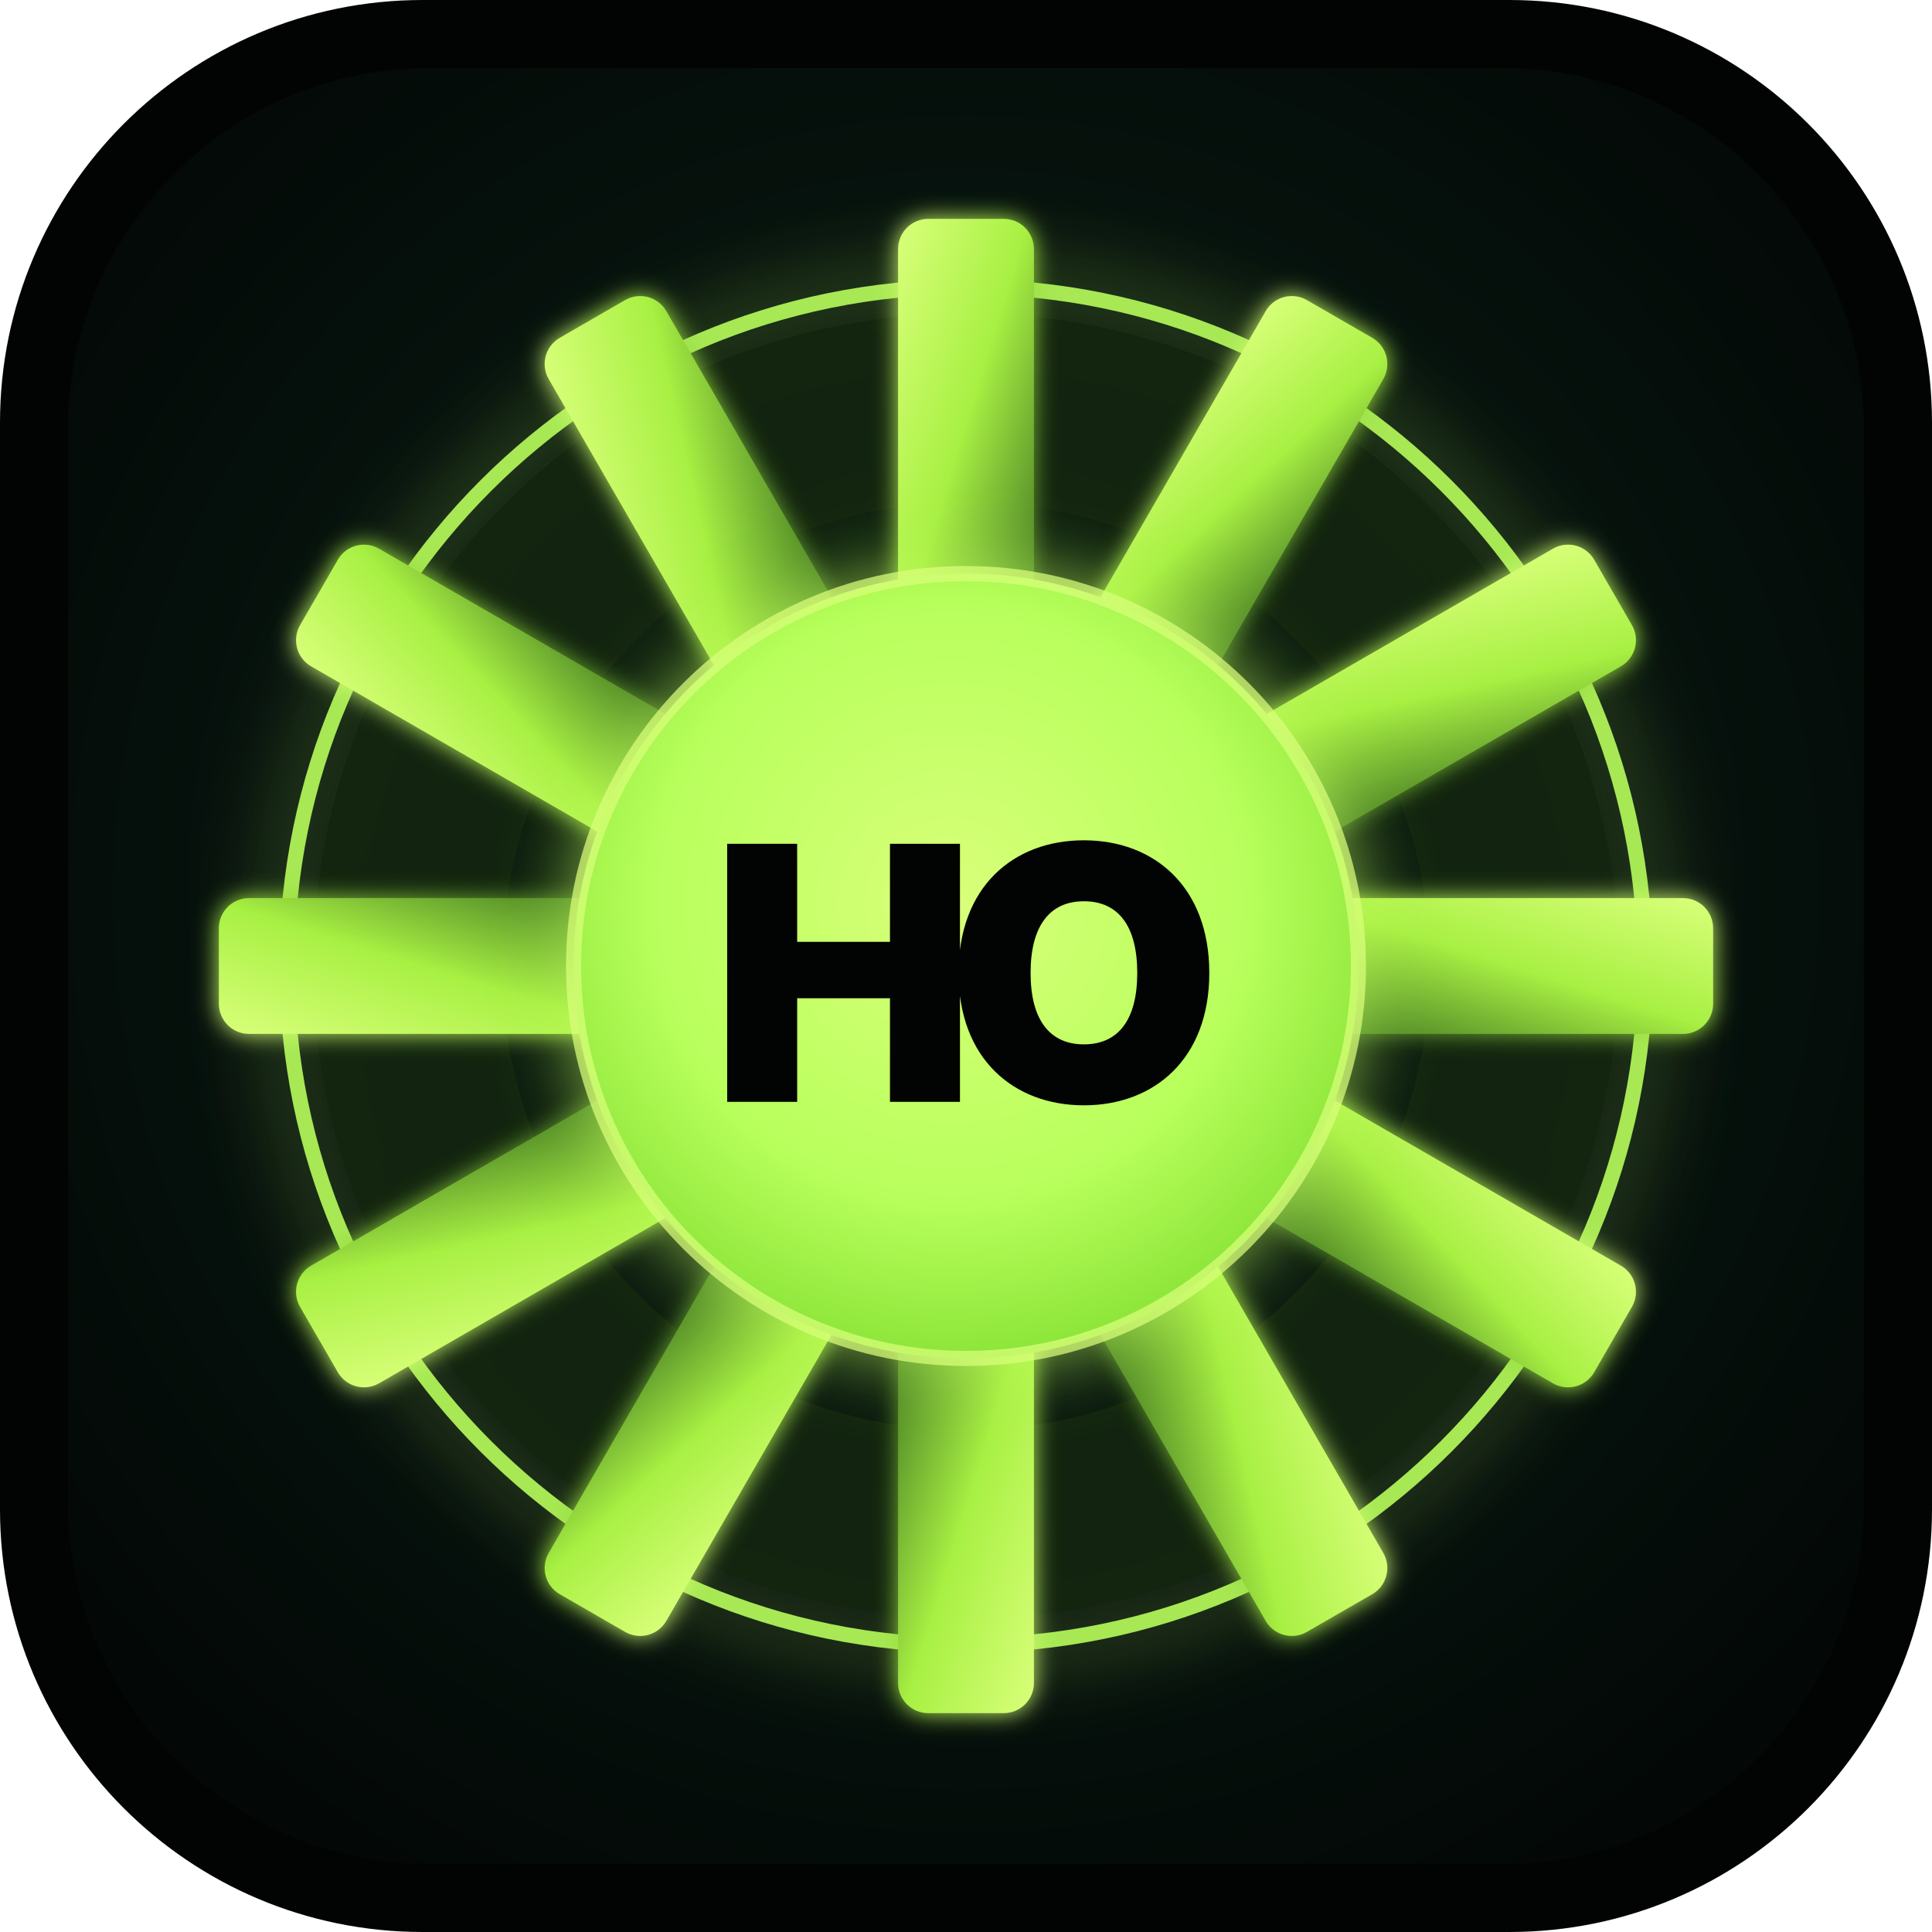
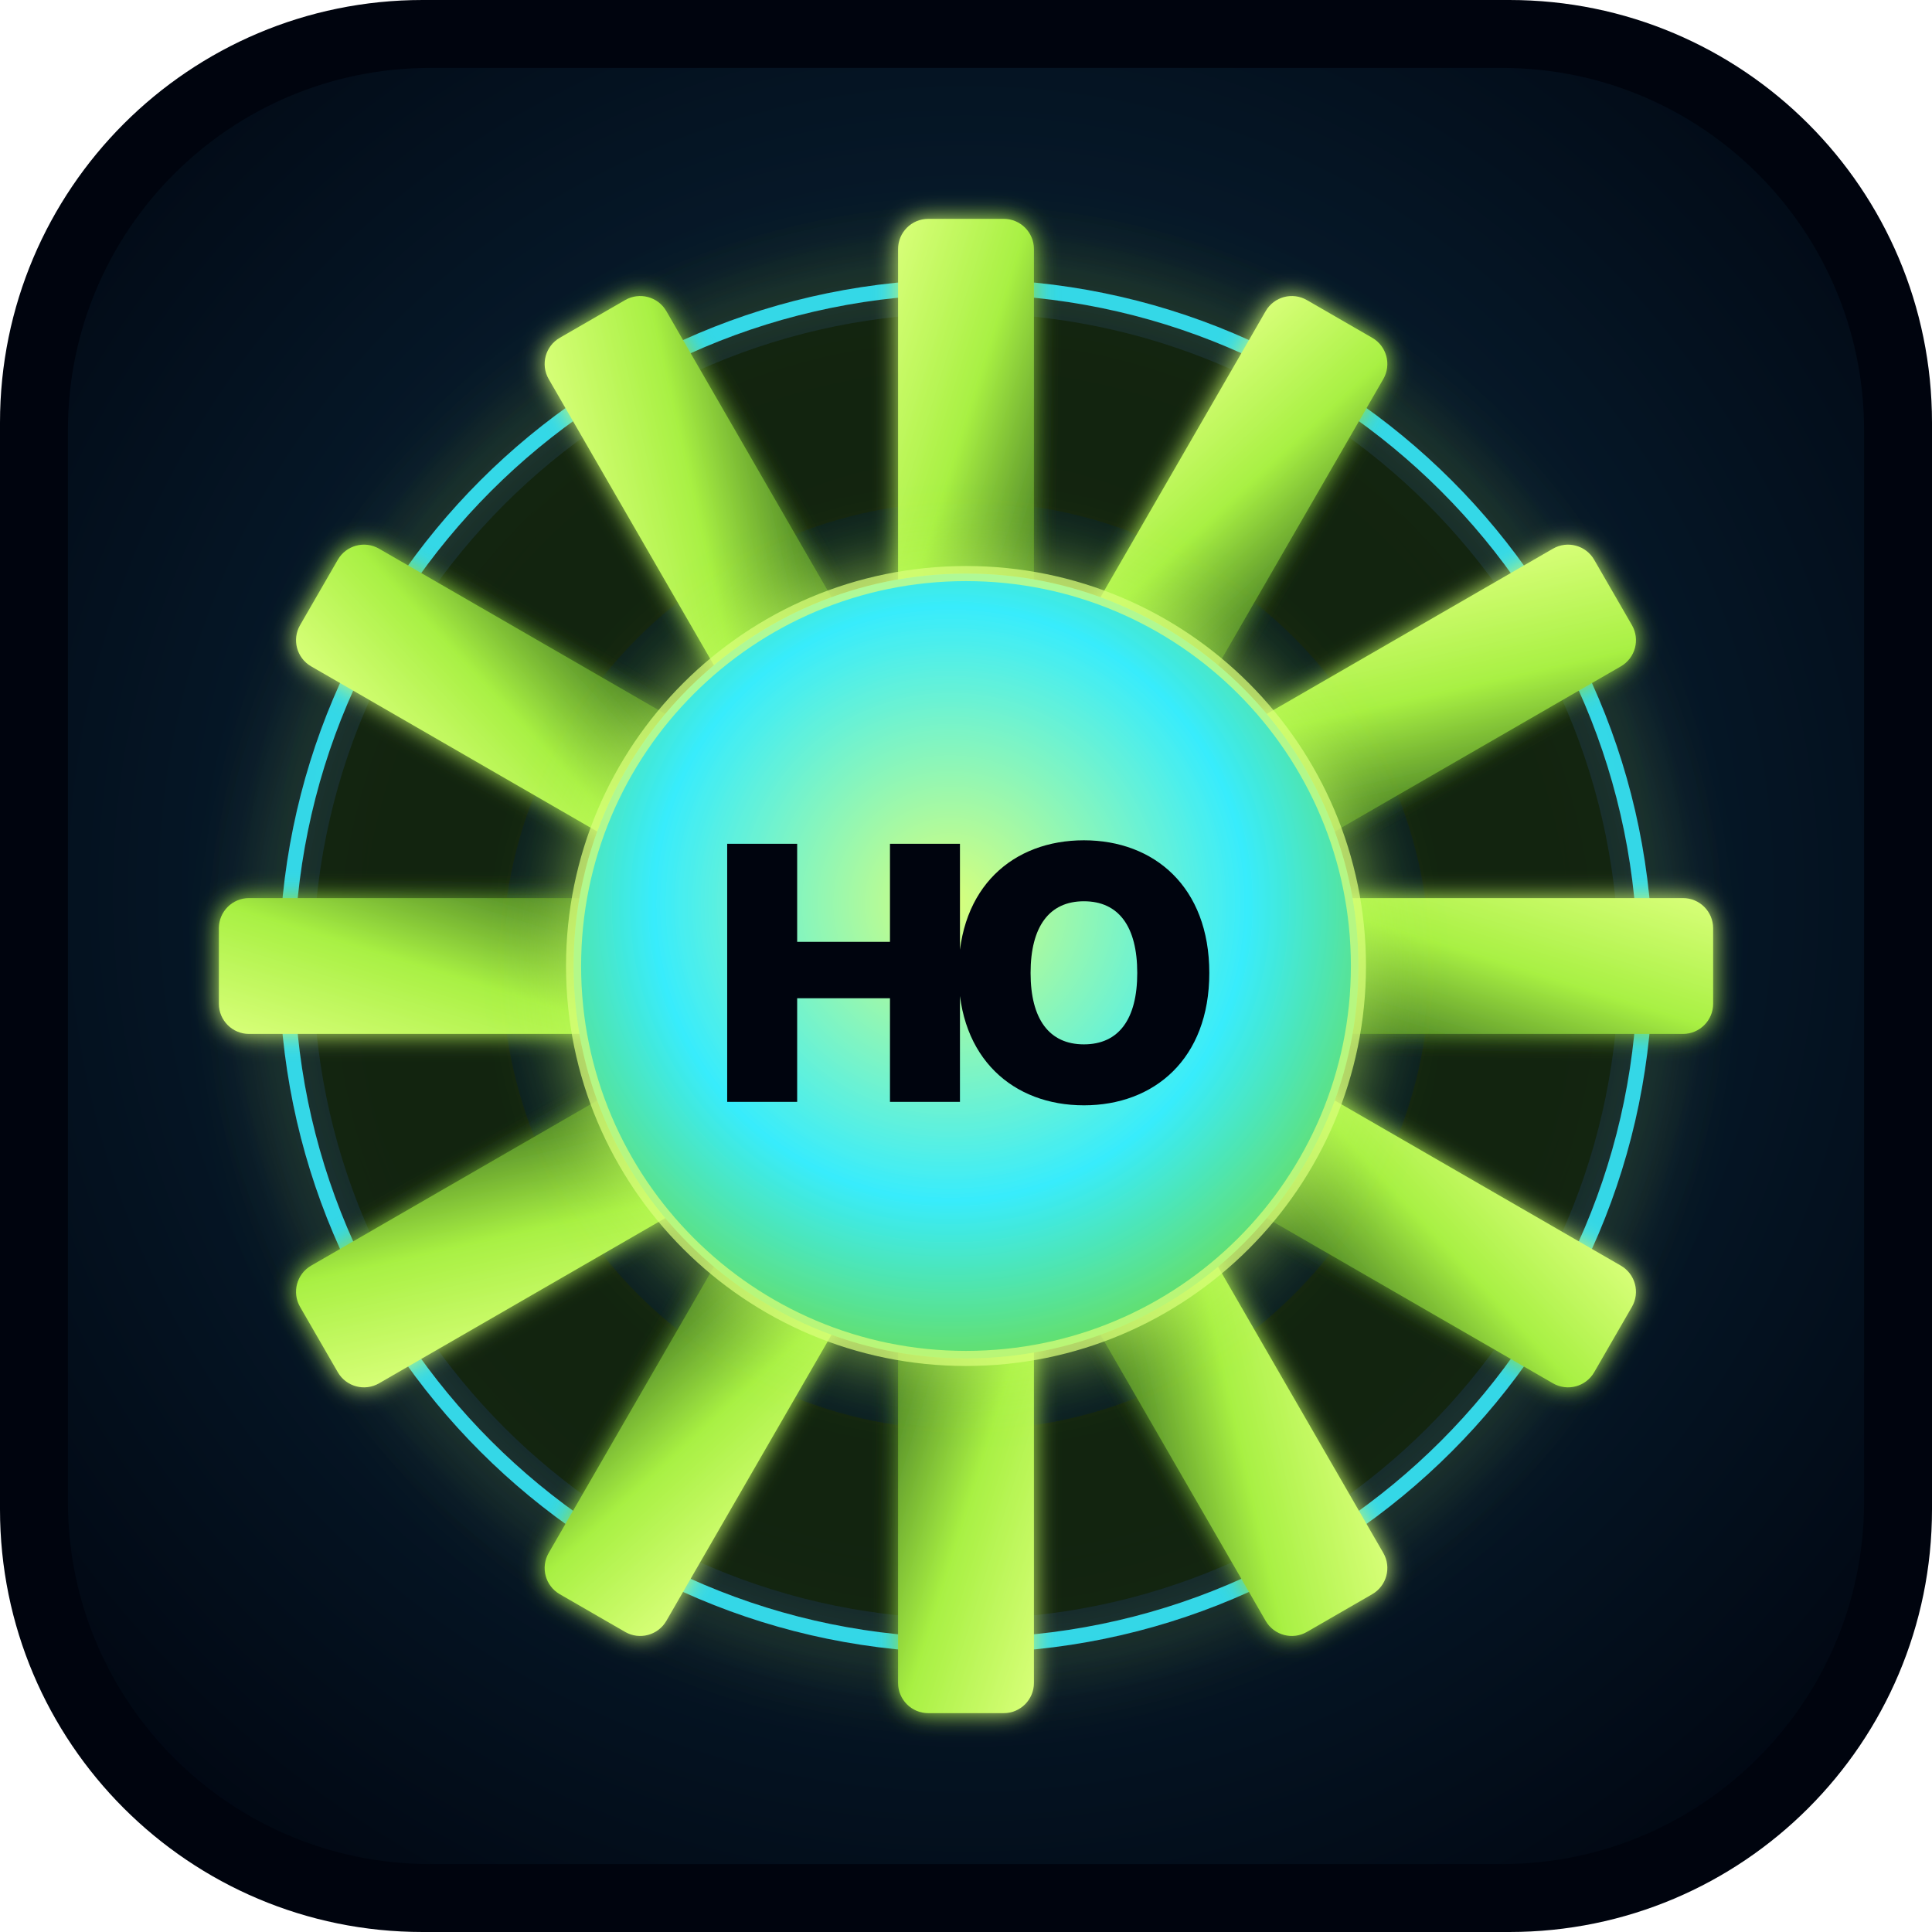
<svg xmlns="http://www.w3.org/2000/svg" viewBox="0 0 512 512" role="img" aria-labelledby="title desc">
  <defs>
    <radialGradient id="bg" cx="50%" cy="46%" r="72%">
      <stop offset="0%" stop-color="#17310f" />
-       <stop offset="54%" stop-color="#06120d" />
-       <stop offset="100%" stop-color="#020403" />
+       <stop offset="54%" stop-color="#061828" />
+       <stop offset="100%" stop-color="#00040e" />
    </radialGradient>
    <radialGradient id="core" cx="48%" cy="42%" r="68%">
      <stop offset="0%" stop-color="#d9ff7a" />
-       <stop offset="56%" stop-color="#b8ff5c" />
+       <stop offset="56%" stop-color="#38ecfc" />
      <stop offset="100%" stop-color="#78d928" />
    </radialGradient>
    <linearGradient id="segment" x1="0%" y1="0%" x2="100%" y2="100%">
      <stop offset="0%" stop-color="#d9ff7a" />
      <stop offset="48%" stop-color="#a8f043" />
      <stop offset="100%" stop-color="#386b1f" />
    </linearGradient>
    <filter id="softGlow" x="-35%" y="-35%" width="170%" height="170%">
      <feGaussianBlur stdDeviation="10" result="blur" />
      <feColorMatrix in="blur" type="matrix" values="0 0 0 0 0.55 0 0 0 0 1 0 0 0 0 0.12 0 0 0 0.75 0" result="glow" />
      <feMerge>
        <feMergeNode in="glow" />
        <feMergeNode in="SourceGraphic" />
      </feMerge>
    </filter>
    <filter id="tightGlow" x="-20%" y="-20%" width="140%" height="140%">
      <feGaussianBlur stdDeviation="3" result="blur" />
      <feMerge>
        <feMergeNode in="blur" />
        <feMergeNode in="SourceGraphic" />
      </feMerge>
    </filter>
  </defs>
-   <rect width="512" height="512" rx="112" fill="#020403" />
+   <rect width="512" height="512" rx="112" fill="#00040e" />
  <rect x="18" y="18" width="476" height="476" rx="96" fill="url(#bg)" />
-   <circle cx="256" cy="256" r="180" fill="none" stroke="#b8ff5c" stroke-width="4" opacity="0.9" filter="url(#softGlow)" />
+   <circle cx="256" cy="256" r="180" fill="none" stroke="#38ecfc" stroke-width="4" opacity="0.9" filter="url(#softGlow)" />
  <circle cx="256" cy="256" r="148" fill="none" stroke="#13240f" stroke-width="50" opacity="0.96" />
  <g filter="url(#tightGlow)">
    <rect x="238" y="58" width="36" height="116" rx="8" fill="url(#segment)" transform="rotate(0 256 256)" />
    <rect x="238" y="58" width="36" height="116" rx="8" fill="url(#segment)" transform="rotate(30 256 256)" />
    <rect x="238" y="58" width="36" height="116" rx="8" fill="url(#segment)" transform="rotate(60 256 256)" />
    <rect x="238" y="58" width="36" height="116" rx="8" fill="url(#segment)" transform="rotate(90 256 256)" />
    <rect x="238" y="58" width="36" height="116" rx="8" fill="url(#segment)" transform="rotate(120 256 256)" />
    <rect x="238" y="58" width="36" height="116" rx="8" fill="url(#segment)" transform="rotate(150 256 256)" />
    <rect x="238" y="58" width="36" height="116" rx="8" fill="url(#segment)" transform="rotate(180 256 256)" />
    <rect x="238" y="58" width="36" height="116" rx="8" fill="url(#segment)" transform="rotate(210 256 256)" />
    <rect x="238" y="58" width="36" height="116" rx="8" fill="url(#segment)" transform="rotate(240 256 256)" />
    <rect x="238" y="58" width="36" height="116" rx="8" fill="url(#segment)" transform="rotate(270 256 256)" />
    <rect x="238" y="58" width="36" height="116" rx="8" fill="url(#segment)" transform="rotate(300 256 256)" />
    <rect x="238" y="58" width="36" height="116" rx="8" fill="url(#segment)" transform="rotate(330 256 256)" />
  </g>
  <circle cx="256" cy="256" r="104" fill="url(#core)" filter="url(#softGlow)" />
  <circle cx="256" cy="256" r="104" fill="none" stroke="#d9ff7a" stroke-width="4" opacity="0.72" />
-   <text x="256" y="292" text-anchor="middle" font-family="ui-sans-serif, system-ui, -apple-system, BlinkMacSystemFont, Segoe UI, sans-serif" font-size="94" font-weight="900" letter-spacing="-8" fill="#020403">HO</text>
+   <text x="256" y="292" text-anchor="middle" font-family="ui-sans-serif, system-ui, -apple-system, BlinkMacSystemFont, Segoe UI, sans-serif" font-size="94" font-weight="900" letter-spacing="-8" fill="#00040e">HO</text>
</svg>
